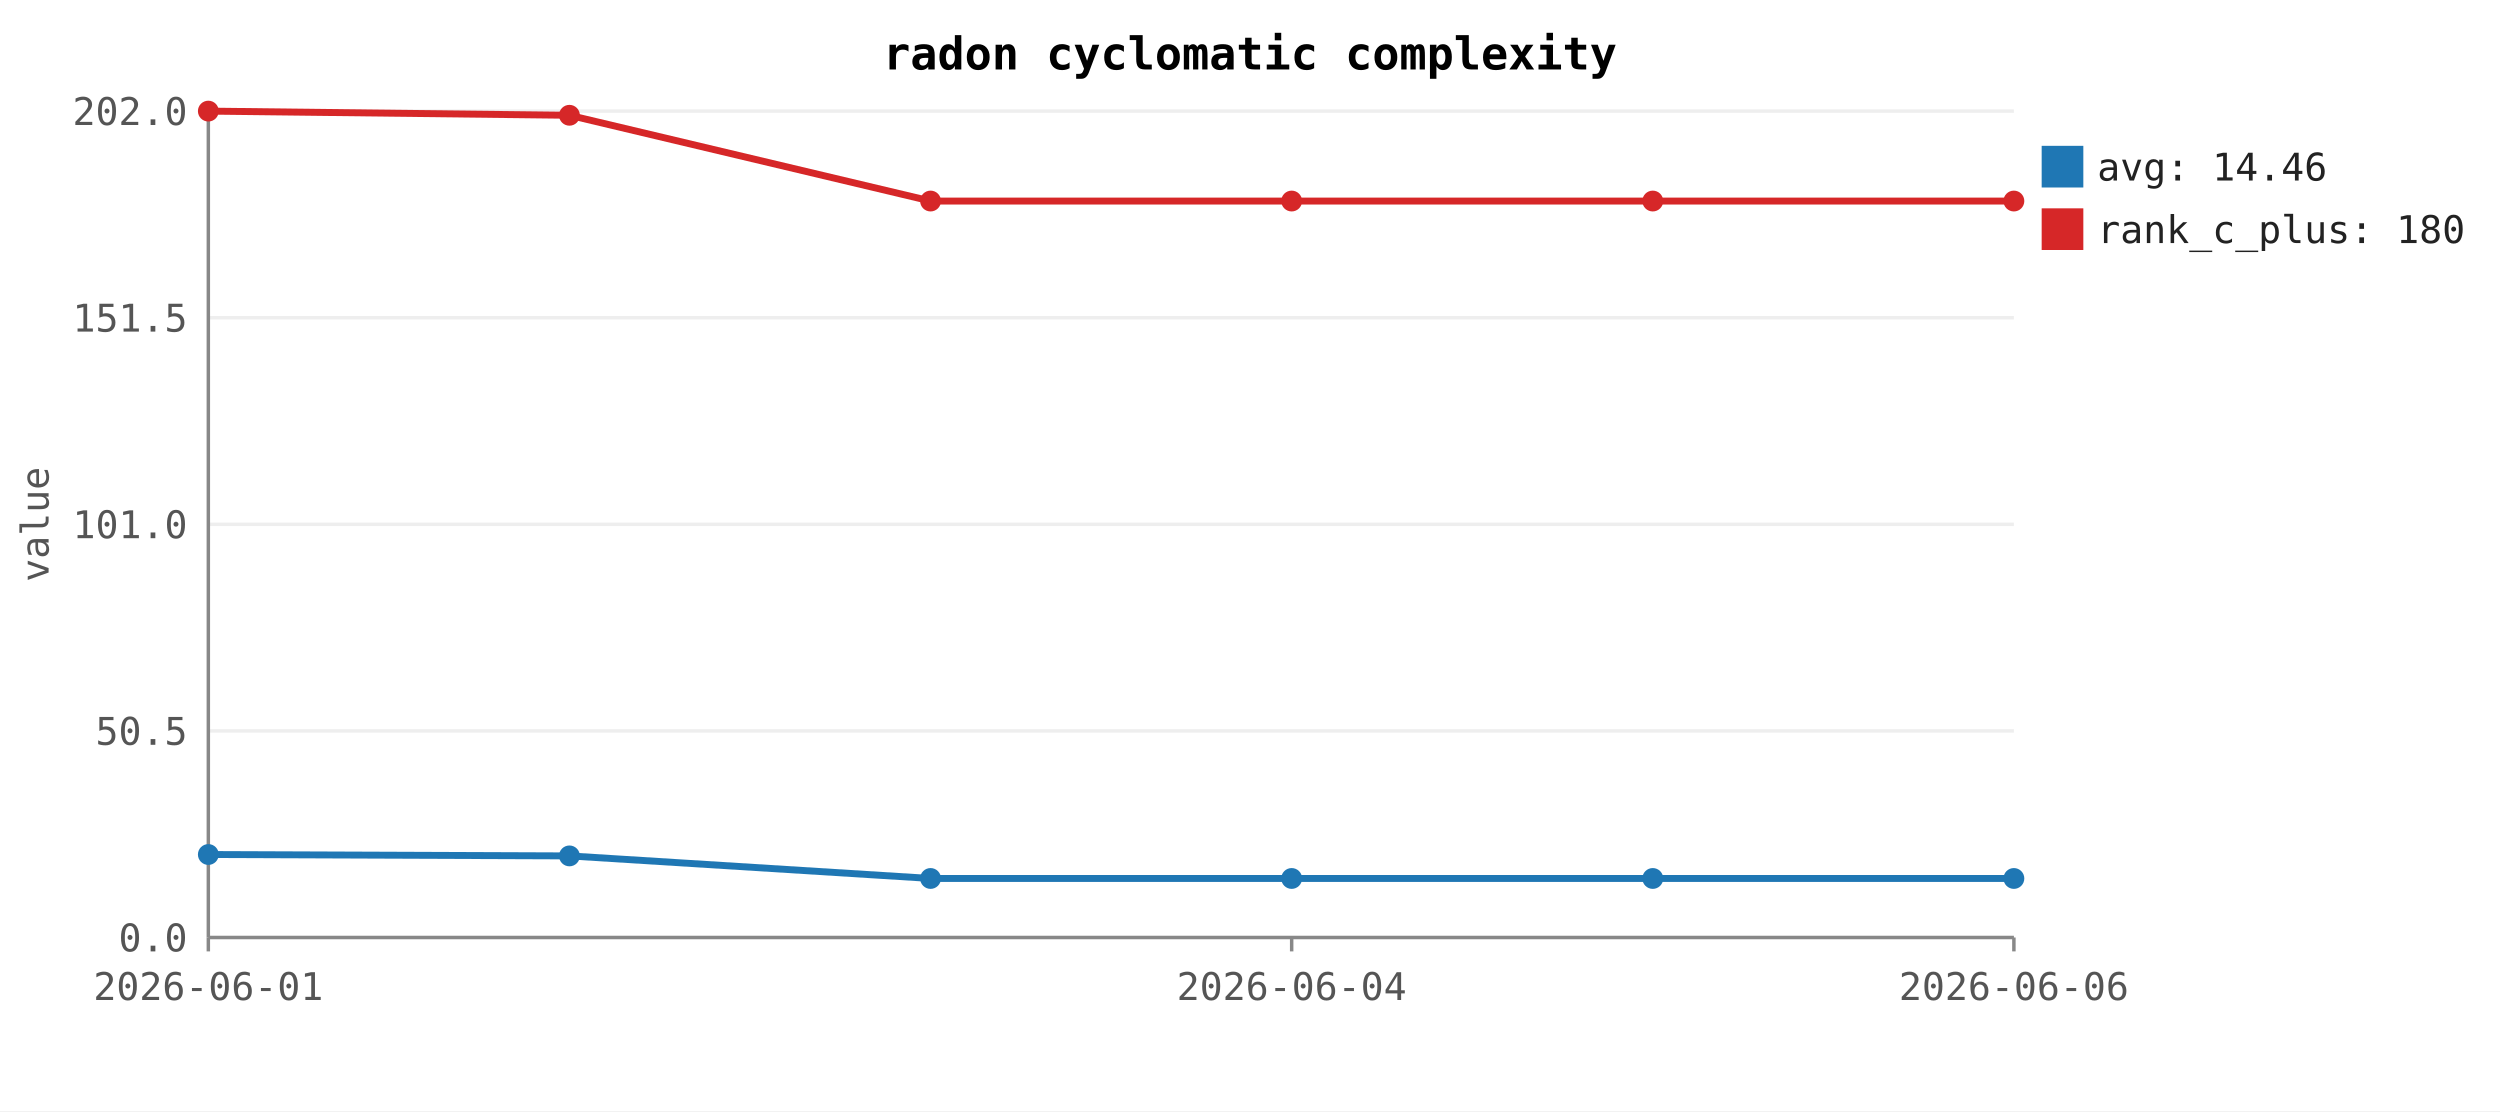
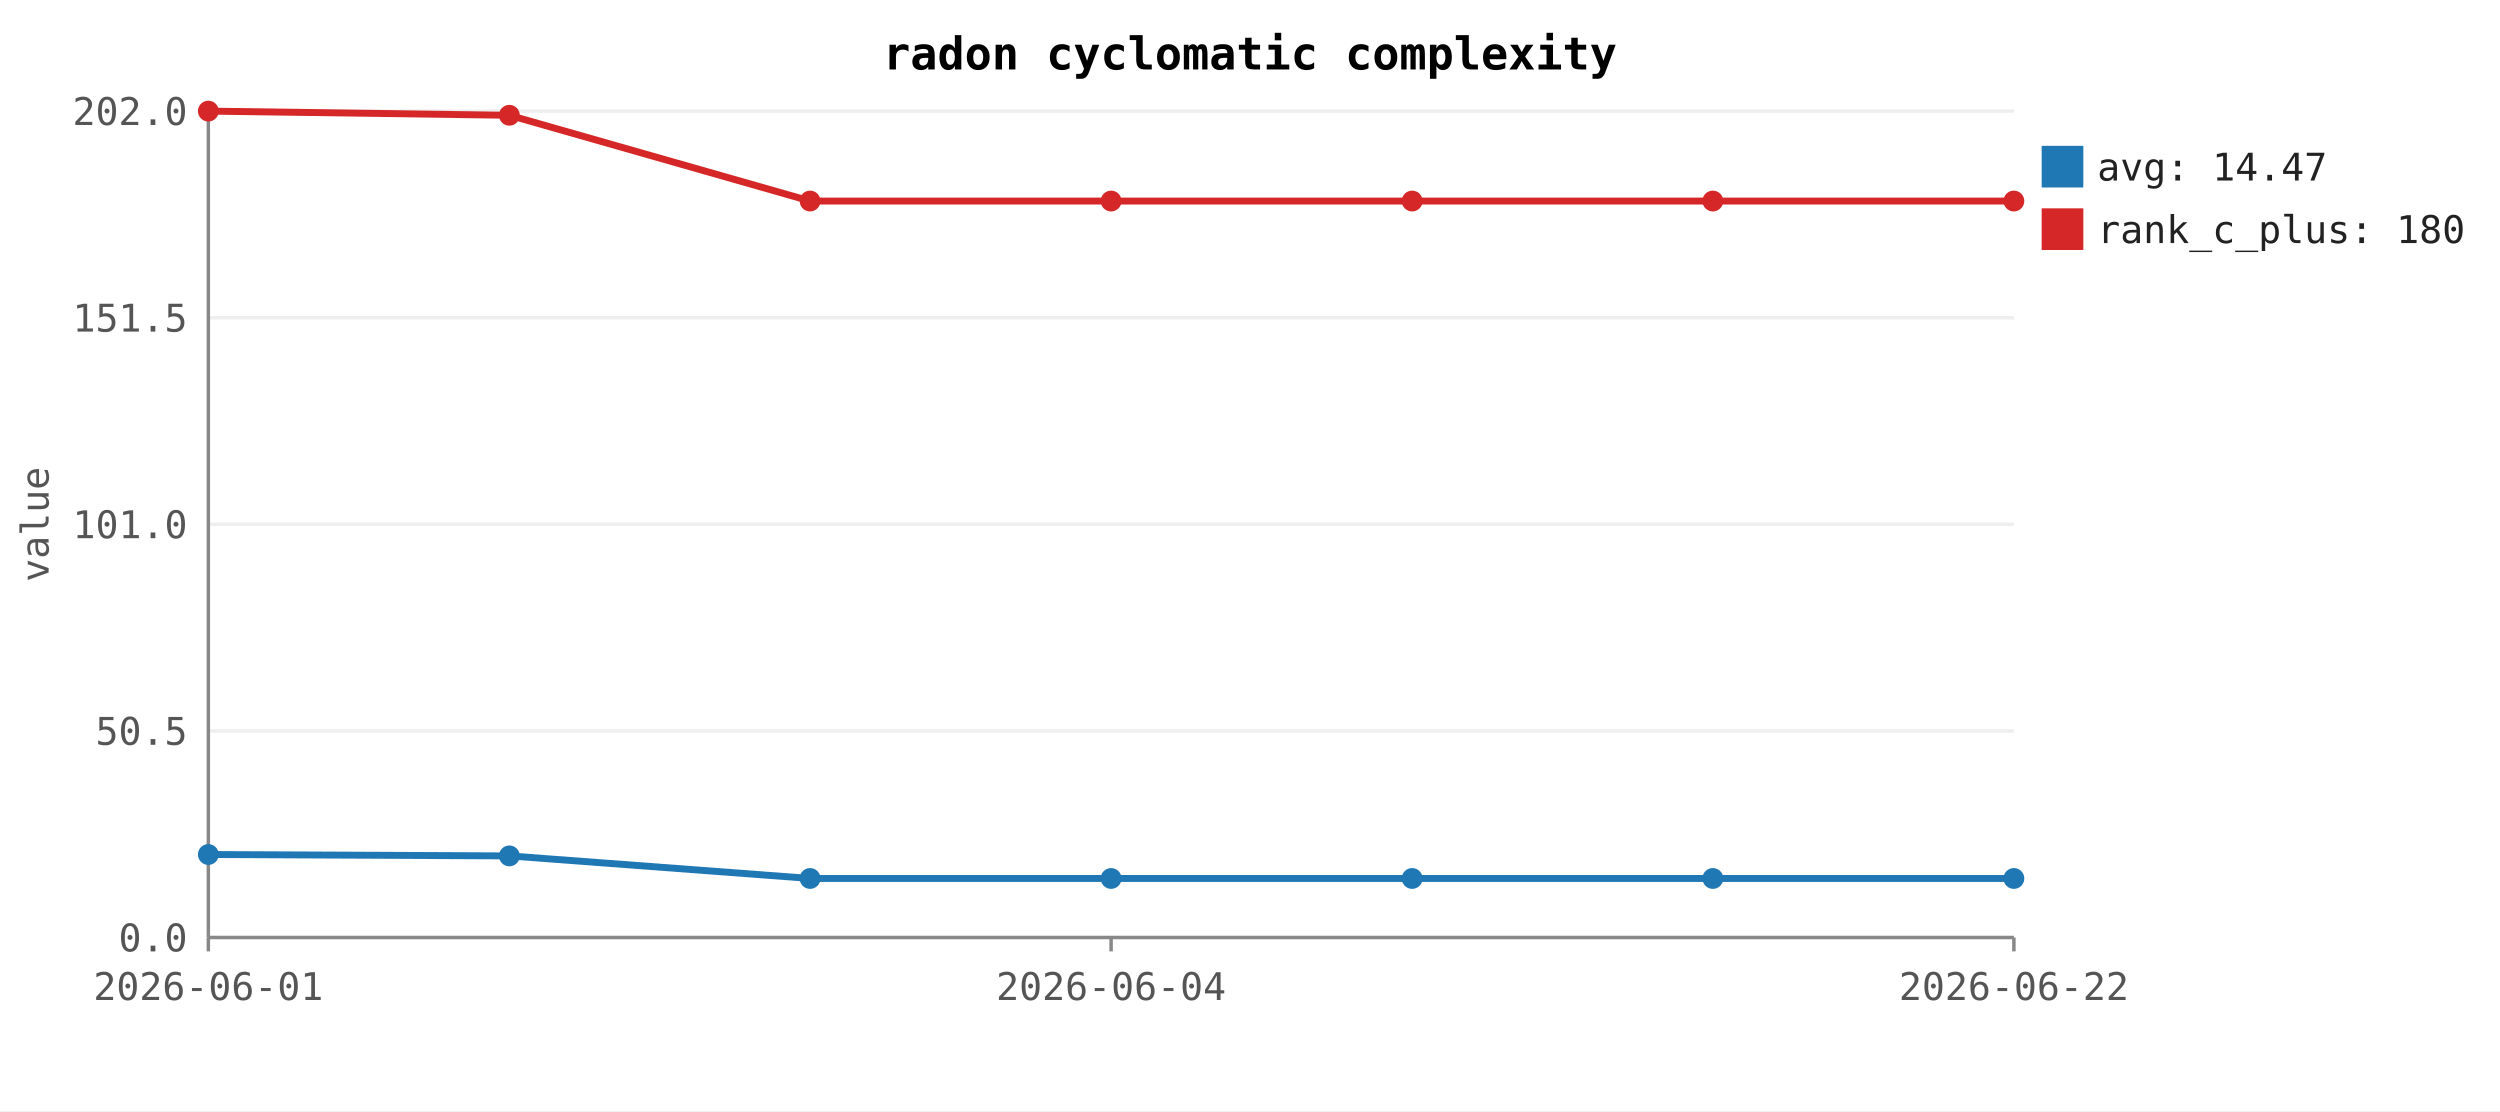
<svg xmlns="http://www.w3.org/2000/svg" viewBox="0 0 720 320" font-family="monospace" font-size="11">
  <rect width="100%" height="100%" fill="white" />
  <text x="360" y="20" text-anchor="middle" font-weight="bold" font-size="13">radon cyclomatic complexity</text>
  <line x1="60" y1="270.0" x2="580" y2="270.0" stroke="#eee" />
  <text x="54" y="274.0" text-anchor="end" fill="#555">0.0</text>
  <line x1="60" y1="210.5" x2="580" y2="210.5" stroke="#eee" />
  <text x="54" y="214.5" text-anchor="end" fill="#555">50.5</text>
  <line x1="60" y1="151.0" x2="580" y2="151.0" stroke="#eee" />
  <text x="54" y="155.0" text-anchor="end" fill="#555">101.0</text>
  <line x1="60" y1="91.5" x2="580" y2="91.5" stroke="#eee" />
  <text x="54" y="95.5" text-anchor="end" fill="#555">151.5</text>
  <line x1="60" y1="32.0" x2="580" y2="32.0" stroke="#eee" />
  <text x="54" y="36.0" text-anchor="end" fill="#555">202.0</text>
  <line x1="60" y1="32" x2="60" y2="270" stroke="#888" />
  <line x1="60" y1="270" x2="580" y2="270" stroke="#888" />
  <line x1="60.0" y1="270" x2="60.0" y2="274" stroke="#888" />
  <text x="60.0" y="288" text-anchor="middle" fill="#555">2026-06-01</text>
-   <line x1="372.0" y1="270" x2="372.0" y2="274" stroke="#888" />
-   <text x="372.0" y="288" text-anchor="middle" fill="#555">2026-06-04</text>
+   <line x1="320.0" y1="270" x2="320.0" y2="274" stroke="#888" />
+   <text x="320.0" y="288" text-anchor="middle" fill="#555">2026-06-04</text>
  <line x1="580.0" y1="270" x2="580.0" y2="274" stroke="#888" />
-   <text x="580.0" y="288" text-anchor="middle" fill="#555">2026-06-06</text>
+   <text x="580.0" y="288" text-anchor="middle" fill="#555">2026-06-22</text>
  <text x="14" y="151" text-anchor="middle" transform="rotate(-90 14 151)" fill="#555">value</text>
-   <path d="M60.0,246.1 L164.0,246.5 L268.0,253.0 L372.0,253.0 L476.0,253.0 L580.0,253.0" fill="none" stroke="#1f77b4" stroke-width="2" />
+   <path d="M60.0,246.1 L146.7,246.5 L233.3,253.0 L320.0,253.0 L406.7,253.0 L493.3,253.0 L580.0,253.0" fill="none" stroke="#1f77b4" stroke-width="2" />
  <circle cx="60.0" cy="246.1" r="3" fill="#1f77b4" />
-   <circle cx="164.0" cy="246.5" r="3" fill="#1f77b4" />
-   <circle cx="268.0" cy="253.0" r="3" fill="#1f77b4" />
-   <circle cx="372.0" cy="253.0" r="3" fill="#1f77b4" />
-   <circle cx="476.0" cy="253.0" r="3" fill="#1f77b4" />
+   <circle cx="146.7" cy="246.5" r="3" fill="#1f77b4" />
+   <circle cx="233.3" cy="253.0" r="3" fill="#1f77b4" />
+   <circle cx="320.0" cy="253.0" r="3" fill="#1f77b4" />
+   <circle cx="406.7" cy="253.0" r="3" fill="#1f77b4" />
+   <circle cx="493.3" cy="253.0" r="3" fill="#1f77b4" />
  <circle cx="580.0" cy="253.0" r="3" fill="#1f77b4" />
  <rect x="588" y="42" width="12" height="12" fill="#1f77b4" />
-   <text x="604" y="52" fill="#222">avg: 14.46</text>
-   <path d="M60.0,32.0 L164.0,33.2 L268.0,57.9 L372.0,57.9 L476.0,57.9 L580.0,57.9" fill="none" stroke="#d62728" stroke-width="2" />
+   <text x="604" y="52" fill="#222">avg: 14.47</text>
+   <path d="M60.0,32.0 L146.7,33.2 L233.3,57.9 L320.0,57.9 L406.7,57.9 L493.3,57.9 L580.0,57.9" fill="none" stroke="#d62728" stroke-width="2" />
  <circle cx="60.0" cy="32.0" r="3" fill="#d62728" />
-   <circle cx="164.0" cy="33.2" r="3" fill="#d62728" />
-   <circle cx="268.0" cy="57.9" r="3" fill="#d62728" />
-   <circle cx="372.0" cy="57.9" r="3" fill="#d62728" />
-   <circle cx="476.0" cy="57.9" r="3" fill="#d62728" />
+   <circle cx="146.7" cy="33.2" r="3" fill="#d62728" />
+   <circle cx="233.3" cy="57.9" r="3" fill="#d62728" />
+   <circle cx="320.0" cy="57.9" r="3" fill="#d62728" />
+   <circle cx="406.7" cy="57.9" r="3" fill="#d62728" />
+   <circle cx="493.3" cy="57.9" r="3" fill="#d62728" />
  <circle cx="580.0" cy="57.9" r="3" fill="#d62728" />
  <rect x="588" y="60" width="12" height="12" fill="#d62728" />
  <text x="604" y="70" fill="#222">rank_c_plus: 180</text>
</svg>
